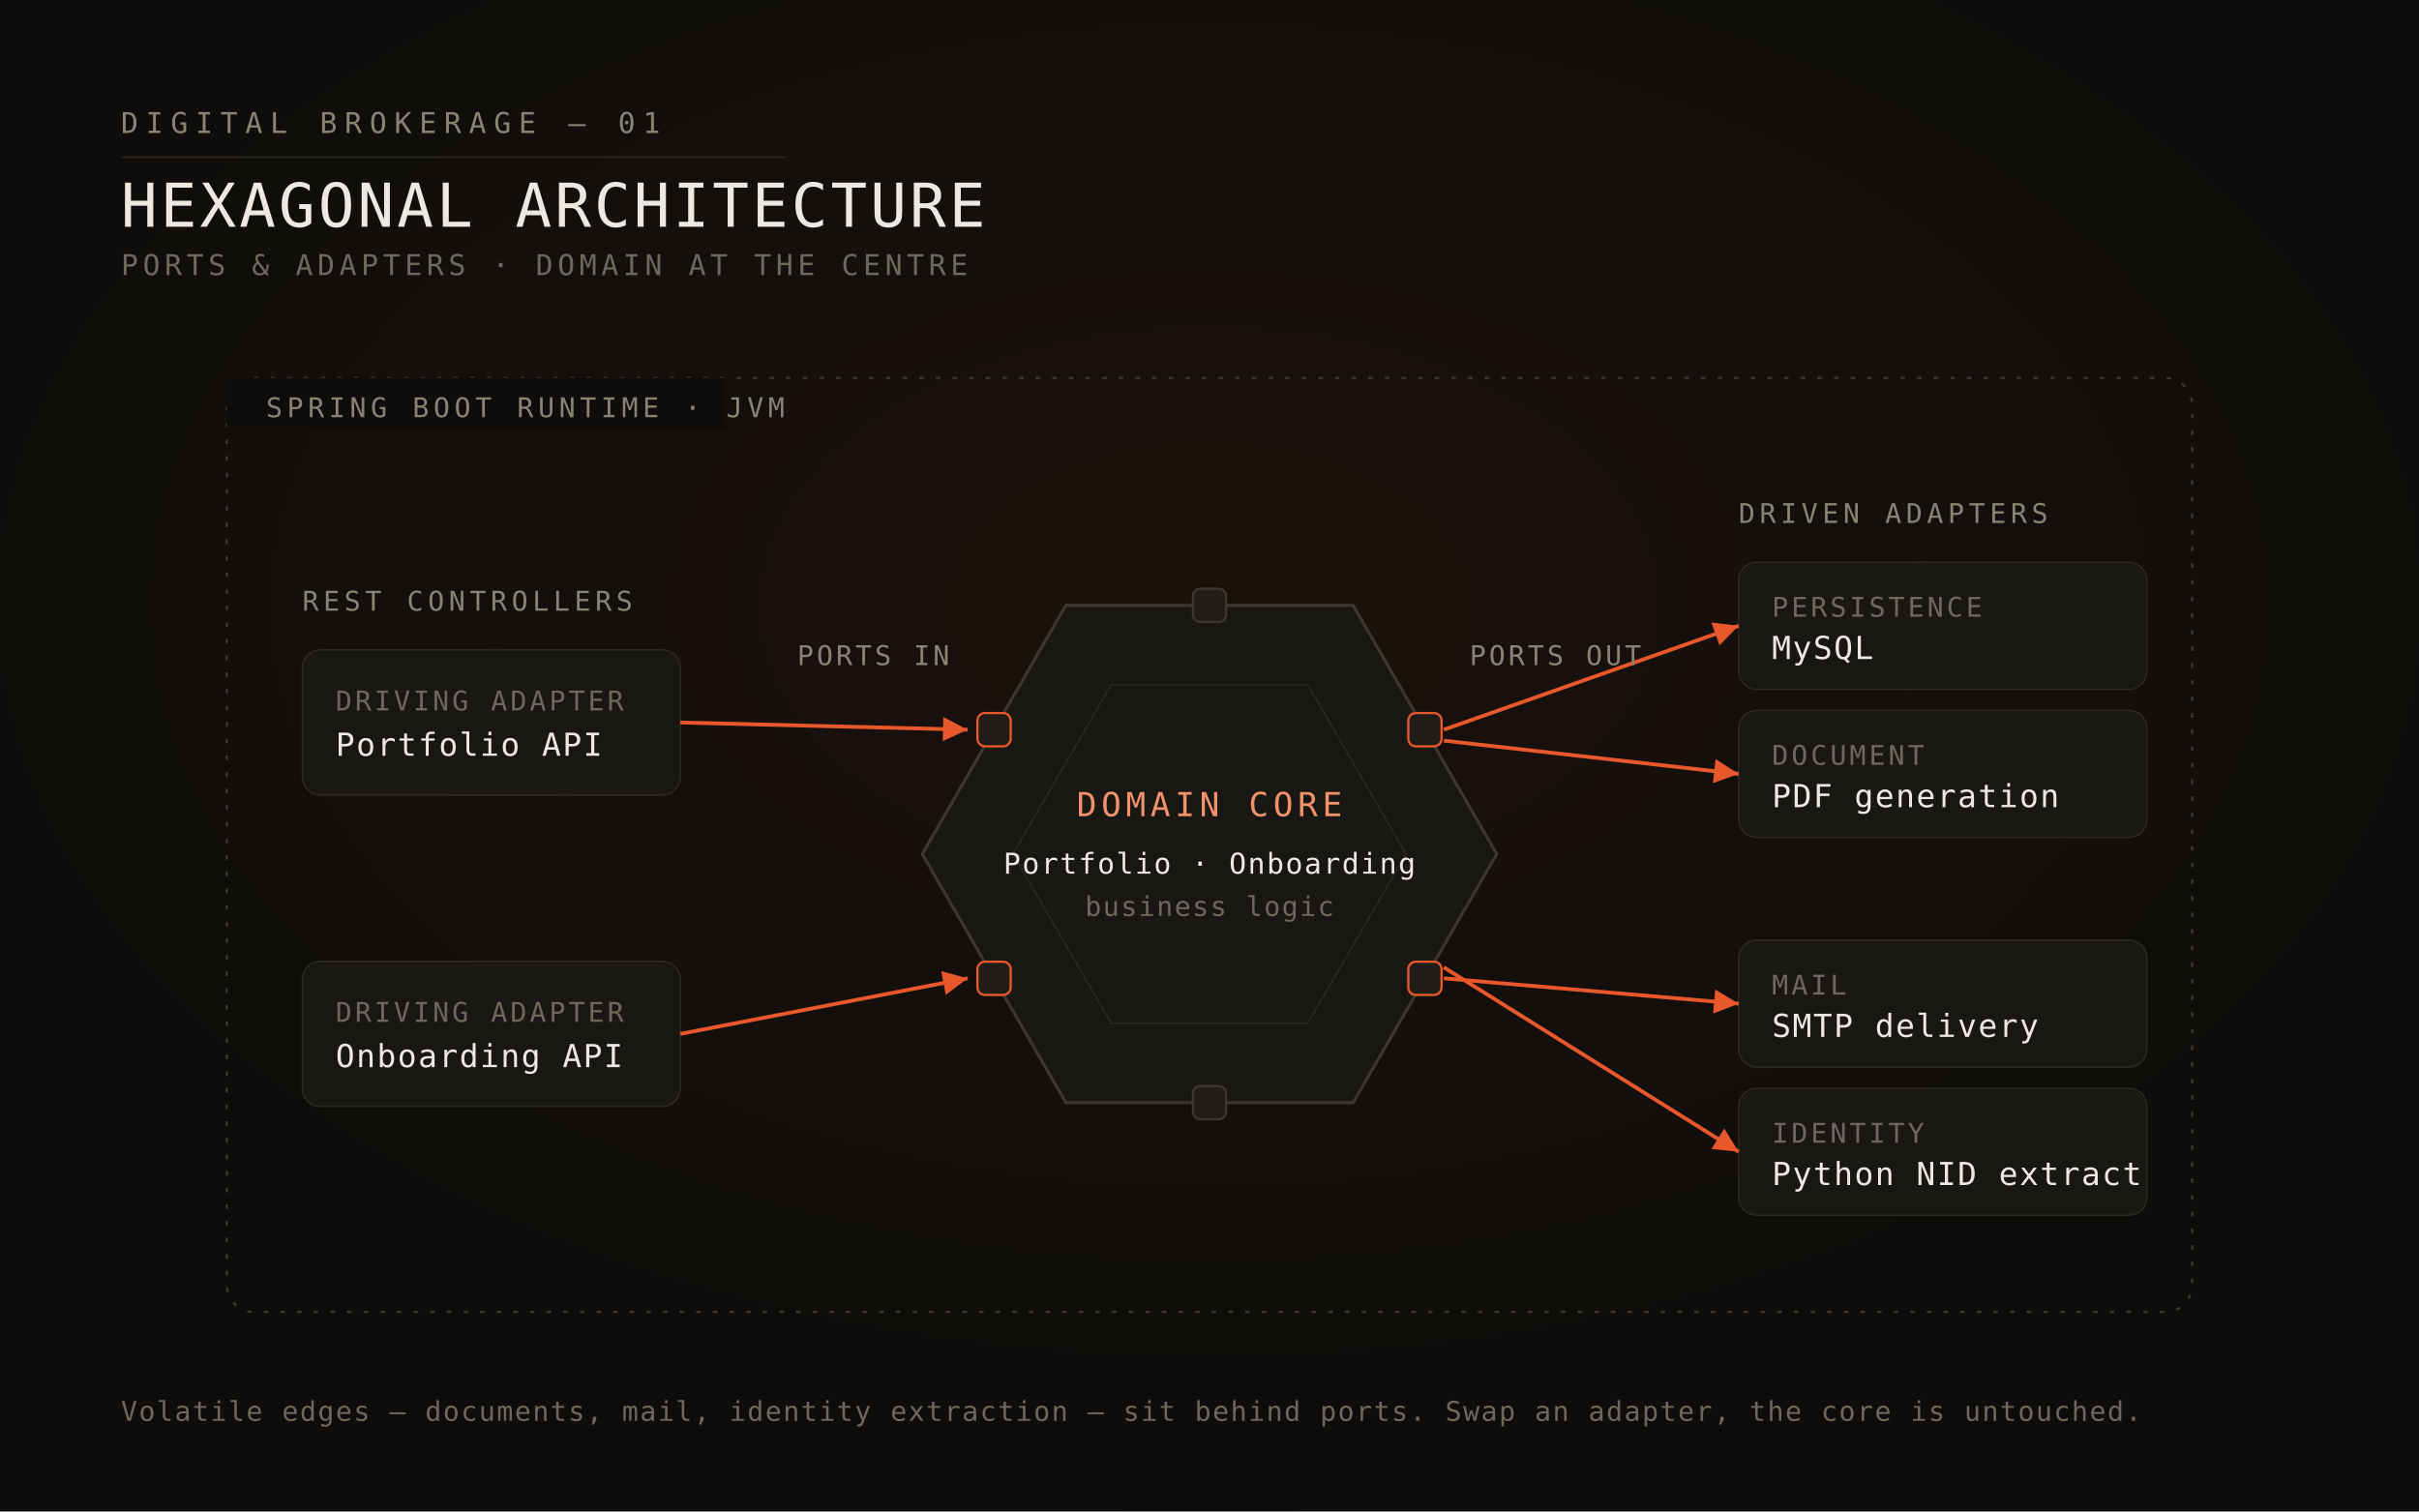
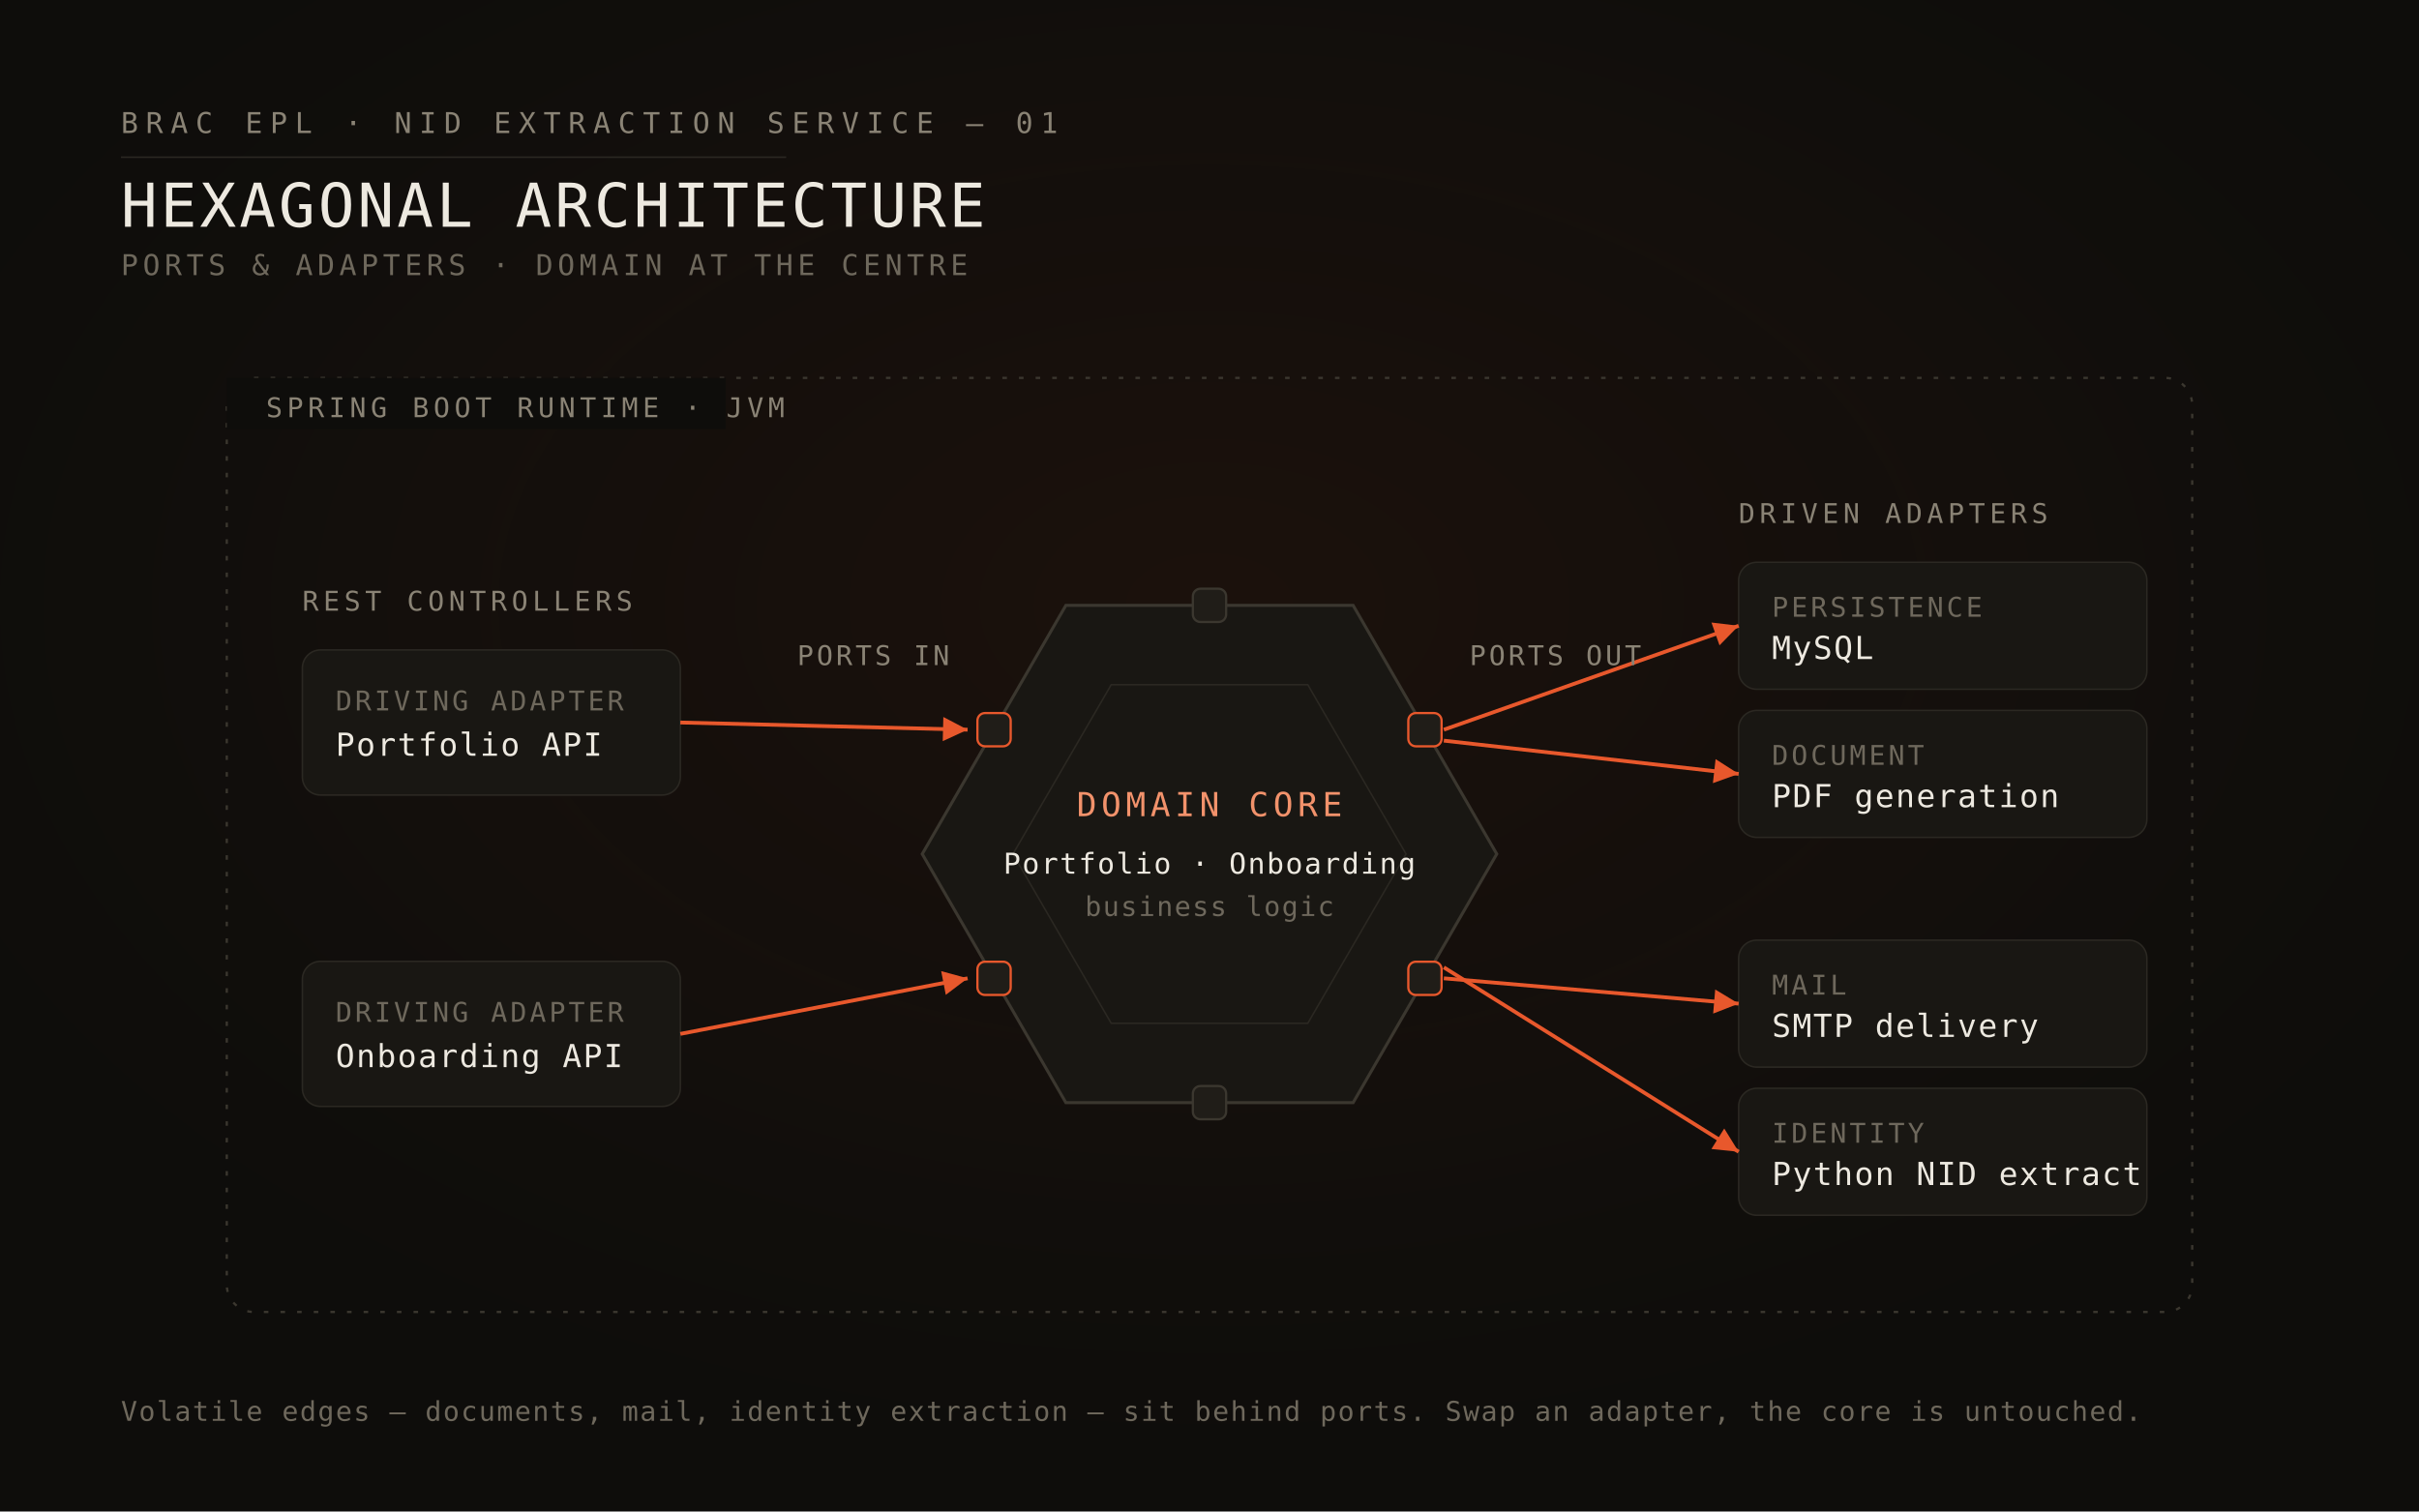
<svg xmlns="http://www.w3.org/2000/svg" viewBox="0 0 1600 1000" width="1600" height="1000" role="img" aria-label="Hexagonal ports and adapters architecture for the Spring Boot brokerage backend">
  <defs>
    <radialGradient id="warm" cx="50%" cy="40%" r="62%">
      <stop offset="0%" stop-color="#B4441F" stop-opacity="0.08" />
      <stop offset="55%" stop-color="#B4441F" stop-opacity="0.03" />
      <stop offset="100%" stop-color="#0E0D0B" stop-opacity="0" />
    </radialGradient>
    <marker id="ember" markerWidth="9" markerHeight="9" refX="6.5" refY="3.2" orient="auto">
      <path d="M0,0 L6.5,3.2 L0,6.4 Z" fill="#E8582C" />
    </marker>
    <marker id="ink" markerWidth="9" markerHeight="9" refX="6.5" refY="3.2" orient="auto">
      <path d="M0,0 L6.5,3.2 L0,6.4 Z" fill="#3B372F" />
    </marker>
  </defs>
  <rect x="0" y="0" width="1600" height="1000" fill="#0E0D0B" />
  <rect x="0" y="0" width="1600" height="1000" fill="url(#warm)" />
-   <text x="80" y="88" font-family="ui-monospace, 'JetBrains Mono', Menlo, monospace" font-size="19" letter-spacing="5" fill="#8A8375">DIGITAL BROKERAGE — 01</text>
+   <text x="80" y="88" font-family="ui-monospace, 'JetBrains Mono', Menlo, monospace" font-size="19" letter-spacing="5" fill="#8A8375">BRAC EPL · NID EXTRACTION SERVICE — 01</text>
  <line x1="80" y1="104" x2="520" y2="104" stroke="#2B2822" stroke-width="1" />
  <text x="80" y="150" font-family="ui-monospace, 'JetBrains Mono', Menlo, monospace" font-size="40" letter-spacing="2" fill="#EDE9E0">HEXAGONAL ARCHITECTURE</text>
  <text x="80" y="182" font-family="ui-monospace, 'JetBrains Mono', Menlo, monospace" font-size="19" letter-spacing="3" fill="#6E685C">PORTS &amp; ADAPTERS · DOMAIN AT THE CENTRE</text>
  <rect x="150" y="250" width="1300" height="618" rx="18" fill="none" stroke="#3B372F" stroke-width="1.5" stroke-dasharray="3 8" />
  <rect x="150" y="250" width="330" height="34" rx="0" fill="#0E0D0B" />
  <text x="176" y="276" font-family="ui-monospace, 'JetBrains Mono', Menlo, monospace" font-size="18" letter-spacing="3" fill="#8A8375">SPRING BOOT RUNTIME · JVM</text>
  <text x="200" y="404" font-family="ui-monospace, 'JetBrains Mono', Menlo, monospace" font-size="18" letter-spacing="3" fill="#8A8375">REST CONTROLLERS</text>
  <rect x="200" y="430" width="250" height="96" rx="12" fill="#191713" stroke="#2B2822" stroke-width="1" />
  <text x="222" y="470" font-family="ui-monospace, 'JetBrains Mono', Menlo, monospace" font-size="18" letter-spacing="2" fill="#6E685C">DRIVING ADAPTER</text>
  <text x="222" y="500" font-family="ui-monospace, 'JetBrains Mono', Menlo, monospace" font-size="21" letter-spacing="1" fill="#EDE9E0">Portfolio API</text>
  <rect x="200" y="636" width="250" height="96" rx="12" fill="#191713" stroke="#2B2822" stroke-width="1" />
  <text x="222" y="676" font-family="ui-monospace, 'JetBrains Mono', Menlo, monospace" font-size="18" letter-spacing="2" fill="#6E685C">DRIVING ADAPTER</text>
  <text x="222" y="706" font-family="ui-monospace, 'JetBrains Mono', Menlo, monospace" font-size="21" letter-spacing="1" fill="#EDE9E0">Onboarding API</text>
  <text x="1150" y="346" font-family="ui-monospace, 'JetBrains Mono', Menlo, monospace" font-size="18" letter-spacing="3" fill="#8A8375" text-anchor="start">DRIVEN ADAPTERS</text>
  <rect x="1150" y="372" width="270" height="84" rx="12" fill="#191713" stroke="#2B2822" stroke-width="1" />
  <text x="1172" y="408" font-family="ui-monospace, 'JetBrains Mono', Menlo, monospace" font-size="18" letter-spacing="2" fill="#6E685C">PERSISTENCE</text>
  <text x="1172" y="436" font-family="ui-monospace, 'JetBrains Mono', Menlo, monospace" font-size="21" letter-spacing="1" fill="#EDE9E0">MySQL</text>
  <rect x="1150" y="470" width="270" height="84" rx="12" fill="#191713" stroke="#2B2822" stroke-width="1" />
  <text x="1172" y="506" font-family="ui-monospace, 'JetBrains Mono', Menlo, monospace" font-size="18" letter-spacing="2" fill="#6E685C">DOCUMENT</text>
  <text x="1172" y="534" font-family="ui-monospace, 'JetBrains Mono', Menlo, monospace" font-size="21" letter-spacing="1" fill="#EDE9E0">PDF generation</text>
  <rect x="1150" y="622" width="270" height="84" rx="12" fill="#191713" stroke="#2B2822" stroke-width="1" />
  <text x="1172" y="658" font-family="ui-monospace, 'JetBrains Mono', Menlo, monospace" font-size="18" letter-spacing="2" fill="#6E685C">MAIL</text>
  <text x="1172" y="686" font-family="ui-monospace, 'JetBrains Mono', Menlo, monospace" font-size="21" letter-spacing="1" fill="#EDE9E0">SMTP delivery</text>
  <rect x="1150" y="720" width="270" height="84" rx="12" fill="#191713" stroke="#2B2822" stroke-width="1" />
  <text x="1172" y="756" font-family="ui-monospace, 'JetBrains Mono', Menlo, monospace" font-size="18" letter-spacing="2" fill="#6E685C">IDENTITY</text>
  <text x="1172" y="784" font-family="ui-monospace, 'JetBrains Mono', Menlo, monospace" font-size="21" letter-spacing="1" fill="#EDE9E0">Python NID extract</text>
  <polygon points="990,565 895,729.5 705,729.5 610,565 705,400.5 895,400.5" fill="#191713" stroke="#3B372F" stroke-width="2" />
  <polygon points="930,565 865,677 735,677 670,565 735,453 865,453" fill="none" stroke="#2B2822" stroke-width="1" />
  <text x="800" y="540" text-anchor="middle" font-family="ui-monospace, 'JetBrains Mono', Menlo, monospace" font-size="22" letter-spacing="3" fill="#F2926B">DOMAIN CORE</text>
  <text x="800" y="578" text-anchor="middle" font-family="ui-monospace, 'JetBrains Mono', Menlo, monospace" font-size="19" letter-spacing="1" fill="#EDE9E0">Portfolio · Onboarding</text>
  <text x="800" y="606" text-anchor="middle" font-family="ui-monospace, 'JetBrains Mono', Menlo, monospace" font-size="18" letter-spacing="1" fill="#6E685C">business logic</text>
  <line x1="450" y1="478" x2="640" y2="482.75" stroke="#E8582C" stroke-width="2.5" marker-end="url(#ember)" />
  <line x1="450" y1="684" x2="640" y2="647.25" stroke="#E8582C" stroke-width="2.5" marker-end="url(#ember)" />
  <line x1="955" y1="482.75" x2="1150" y2="414" stroke="#E8582C" stroke-width="2.5" marker-end="url(#ember)" />
  <line x1="955" y1="490" x2="1150" y2="512" stroke="#E8582C" stroke-width="2.5" marker-end="url(#ember)" />
  <line x1="955" y1="647.25" x2="1150" y2="664" stroke="#E8582C" stroke-width="2.5" marker-end="url(#ember)" />
  <line x1="955" y1="640" x2="1150" y2="762" stroke="#E8582C" stroke-width="2.5" marker-end="url(#ember)" />
  <rect x="789" y="389.5" width="22" height="22" rx="5" fill="#201D18" stroke="#3B372F" stroke-width="1.5" />
  <rect x="789" y="718.5" width="22" height="22" rx="5" fill="#201D18" stroke="#3B372F" stroke-width="1.5" />
  <rect x="646.5" y="471.75" width="22" height="22" rx="5" fill="#201D18" stroke="#E8582C" stroke-width="1.5" />
  <rect x="646.5" y="636.25" width="22" height="22" rx="5" fill="#201D18" stroke="#E8582C" stroke-width="1.5" />
  <rect x="931.5" y="471.75" width="22" height="22" rx="5" fill="#201D18" stroke="#E8582C" stroke-width="1.5" />
  <rect x="931.5" y="636.25" width="22" height="22" rx="5" fill="#201D18" stroke="#E8582C" stroke-width="1.5" />
  <text x="628" y="440" text-anchor="end" font-family="ui-monospace, 'JetBrains Mono', Menlo, monospace" font-size="18" letter-spacing="2" fill="#8A8375">PORTS IN</text>
  <text x="972" y="440" font-family="ui-monospace, 'JetBrains Mono', Menlo, monospace" font-size="18" letter-spacing="2" fill="#8A8375">PORTS OUT</text>
  <text x="80" y="940" font-family="ui-monospace, 'JetBrains Mono', Menlo, monospace" font-size="18" letter-spacing="1" fill="#6E685C">Volatile edges — documents, mail, identity extraction — sit behind ports. Swap an adapter, the core is untouched.</text>
</svg>
